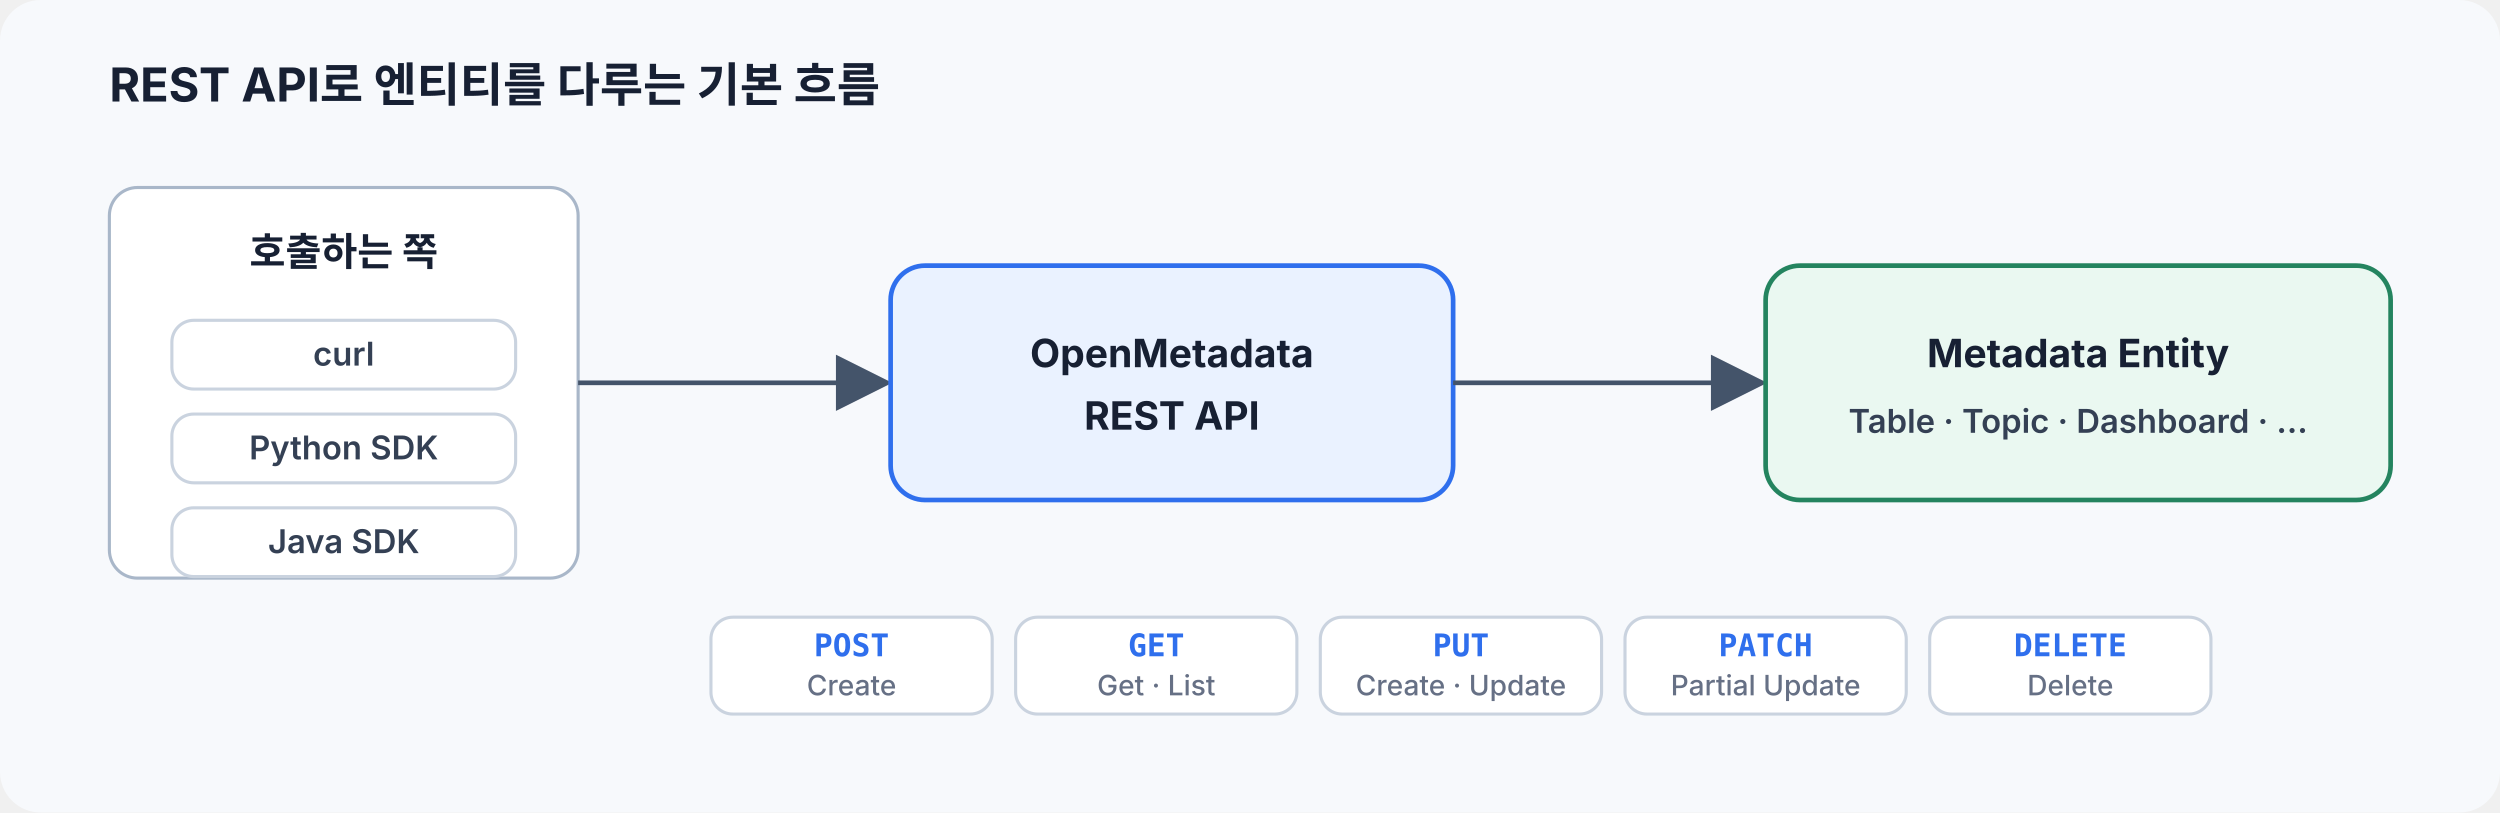
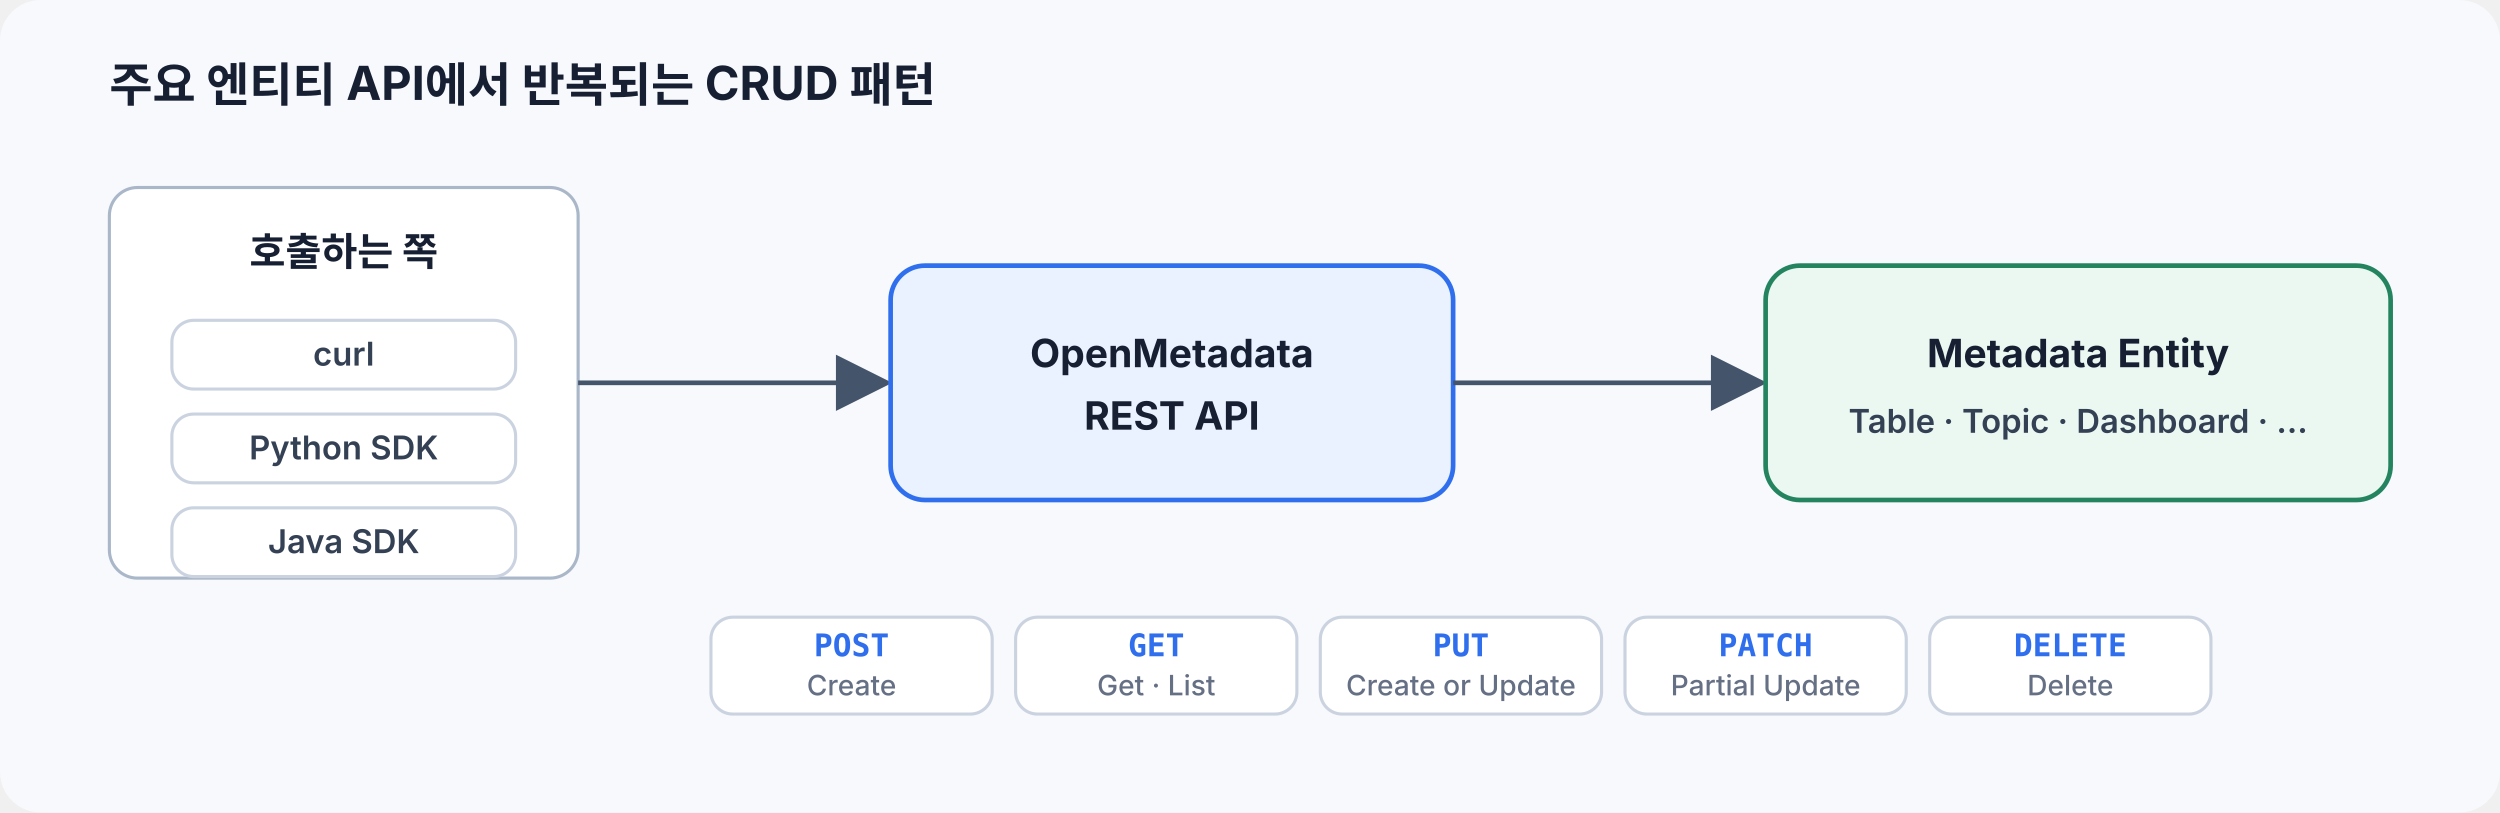
<svg xmlns="http://www.w3.org/2000/svg" width="1600" height="520" viewBox="0 0 1600 520" role="img" aria-labelledby="title desc">
  <defs>
    <marker id="arrow" markerWidth="12" markerHeight="12" refX="10" refY="6" orient="auto">
      <path d="M0,0 L12,6 L0,12 Z" fill="#44546A" />
    </marker>
    <style>
      .bg { fill:#F7F9FC; }
      .box { fill:#FFFFFF; stroke:#A9B7C9; stroke-width:2; rx:18; }
      .api { fill:#EAF2FF; stroke:#2F6FED; stroke-width:3; rx:22; }
      .entity { fill:#EAF8F1; stroke:#24845F; stroke-width:3; rx:22; }
      .pill { fill:#FFFFFF; stroke:#CAD3DF; stroke-width:2; rx:14; }
      .line { stroke:#44546A; stroke-width:3; fill:none; marker-end:url(#arrow); }
      .title { font:700 30px -apple-system,BlinkMacSystemFont,"Segoe UI","Noto Sans KR",sans-serif; fill:#172033; }
      .label { font:700 25px -apple-system,BlinkMacSystemFont,"Segoe UI","Noto Sans KR",sans-serif; fill:#172033; }
      .small { font:600 21px -apple-system,BlinkMacSystemFont,"Segoe UI","Noto Sans KR",sans-serif; fill:#344054; }
      .method { font:700 20px ui-monospace,SFMono-Regular,Menlo,monospace; fill:#2F6FED; }
      .caption { font:500 18px -apple-system,BlinkMacSystemFont,"Segoe UI","Noto Sans KR",sans-serif; fill:#667085; }
    </style>
  </defs>
  <rect class="bg" width="1600" height="520" rx="26" />
-   <text class="title" x="70" y="65">REST API로 엔티티를 다루는 기본 흐름</text>
+   <text class="title" x="70" y="65">주요 엔티티 API에서 반복되는 CRUD 패턴</text>
  <rect class="box" x="70" y="120" width="300" height="250" />
  <text class="label" x="220" y="170" text-anchor="middle">호출하는 쪽</text>
  <rect class="pill" x="110" y="205" width="220" height="44" />
  <text class="small" x="220" y="234" text-anchor="middle">curl</text>
  <rect class="pill" x="110" y="265" width="220" height="44" />
  <text class="small" x="220" y="294" text-anchor="middle">Python SDK</text>
  <rect class="pill" x="110" y="325" width="220" height="44" />
  <text class="small" x="220" y="354" text-anchor="middle">Java SDK</text>
  <path class="line" d="M370 245 H565" />
  <rect class="api" x="570" y="170" width="360" height="150" />
  <text class="label" x="750" y="235" text-anchor="middle">OpenMetadata</text>
  <text class="label" x="750" y="275" text-anchor="middle">REST API</text>
  <path class="line" d="M930 245 H1125" />
  <rect class="entity" x="1130" y="170" width="400" height="150" />
  <text class="label" x="1330" y="235" text-anchor="middle">Metadata Entity</text>
  <text class="small" x="1330" y="277" text-anchor="middle">Table · Topic · Dashboard · …</text>
  <rect class="pill" x="455" y="395" width="180" height="62" />
  <text class="method" x="545" y="420" text-anchor="middle">POST</text>
  <text class="caption" x="545" y="445" text-anchor="middle">Create</text>
  <rect class="pill" x="650" y="395" width="180" height="62" />
  <text class="method" x="740" y="420" text-anchor="middle">GET</text>
  <text class="caption" x="740" y="445" text-anchor="middle">Get · List</text>
  <rect class="pill" x="845" y="395" width="180" height="62" />
  <text class="method" x="935" y="420" text-anchor="middle">PUT</text>
-   <text class="caption" x="935" y="445" text-anchor="middle">Create · Update</text>
+   <text class="caption" x="935" y="445" text-anchor="middle">Create or Update</text>
  <rect class="pill" x="1040" y="395" width="180" height="62" />
  <text class="method" x="1130" y="420" text-anchor="middle">PATCH</text>
  <text class="caption" x="1130" y="445" text-anchor="middle">Partial Update</text>
  <rect class="pill" x="1235" y="395" width="180" height="62" />
  <text class="method" x="1325" y="420" text-anchor="middle">DELETE</text>
  <text class="caption" x="1325" y="445" text-anchor="middle">Delete</text>
</svg>
